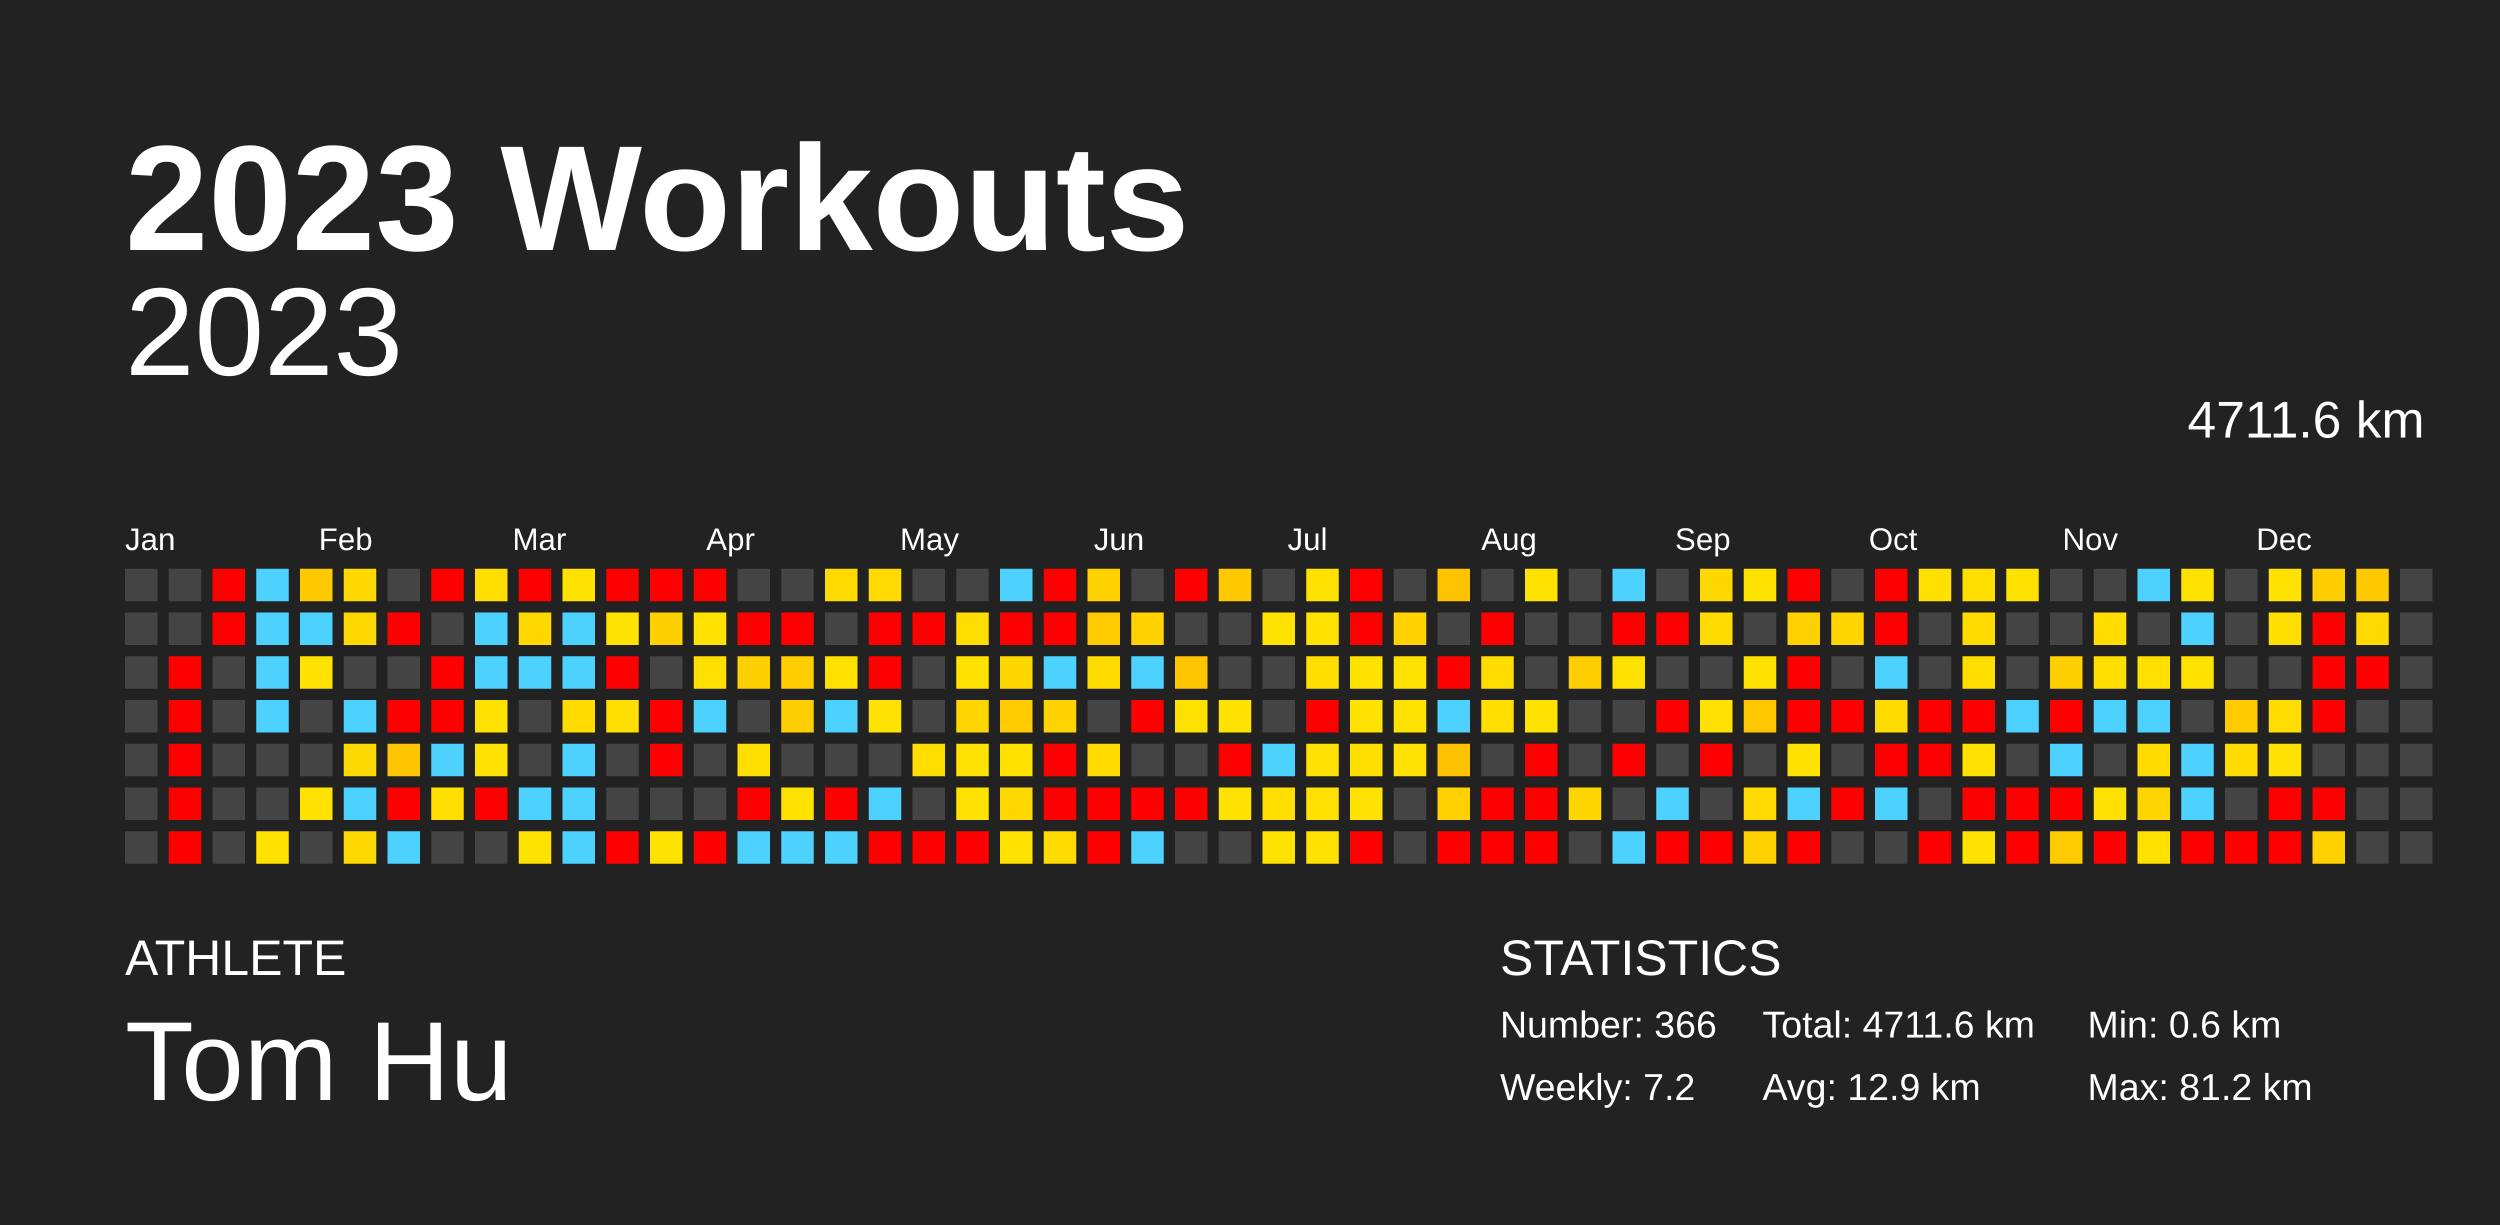
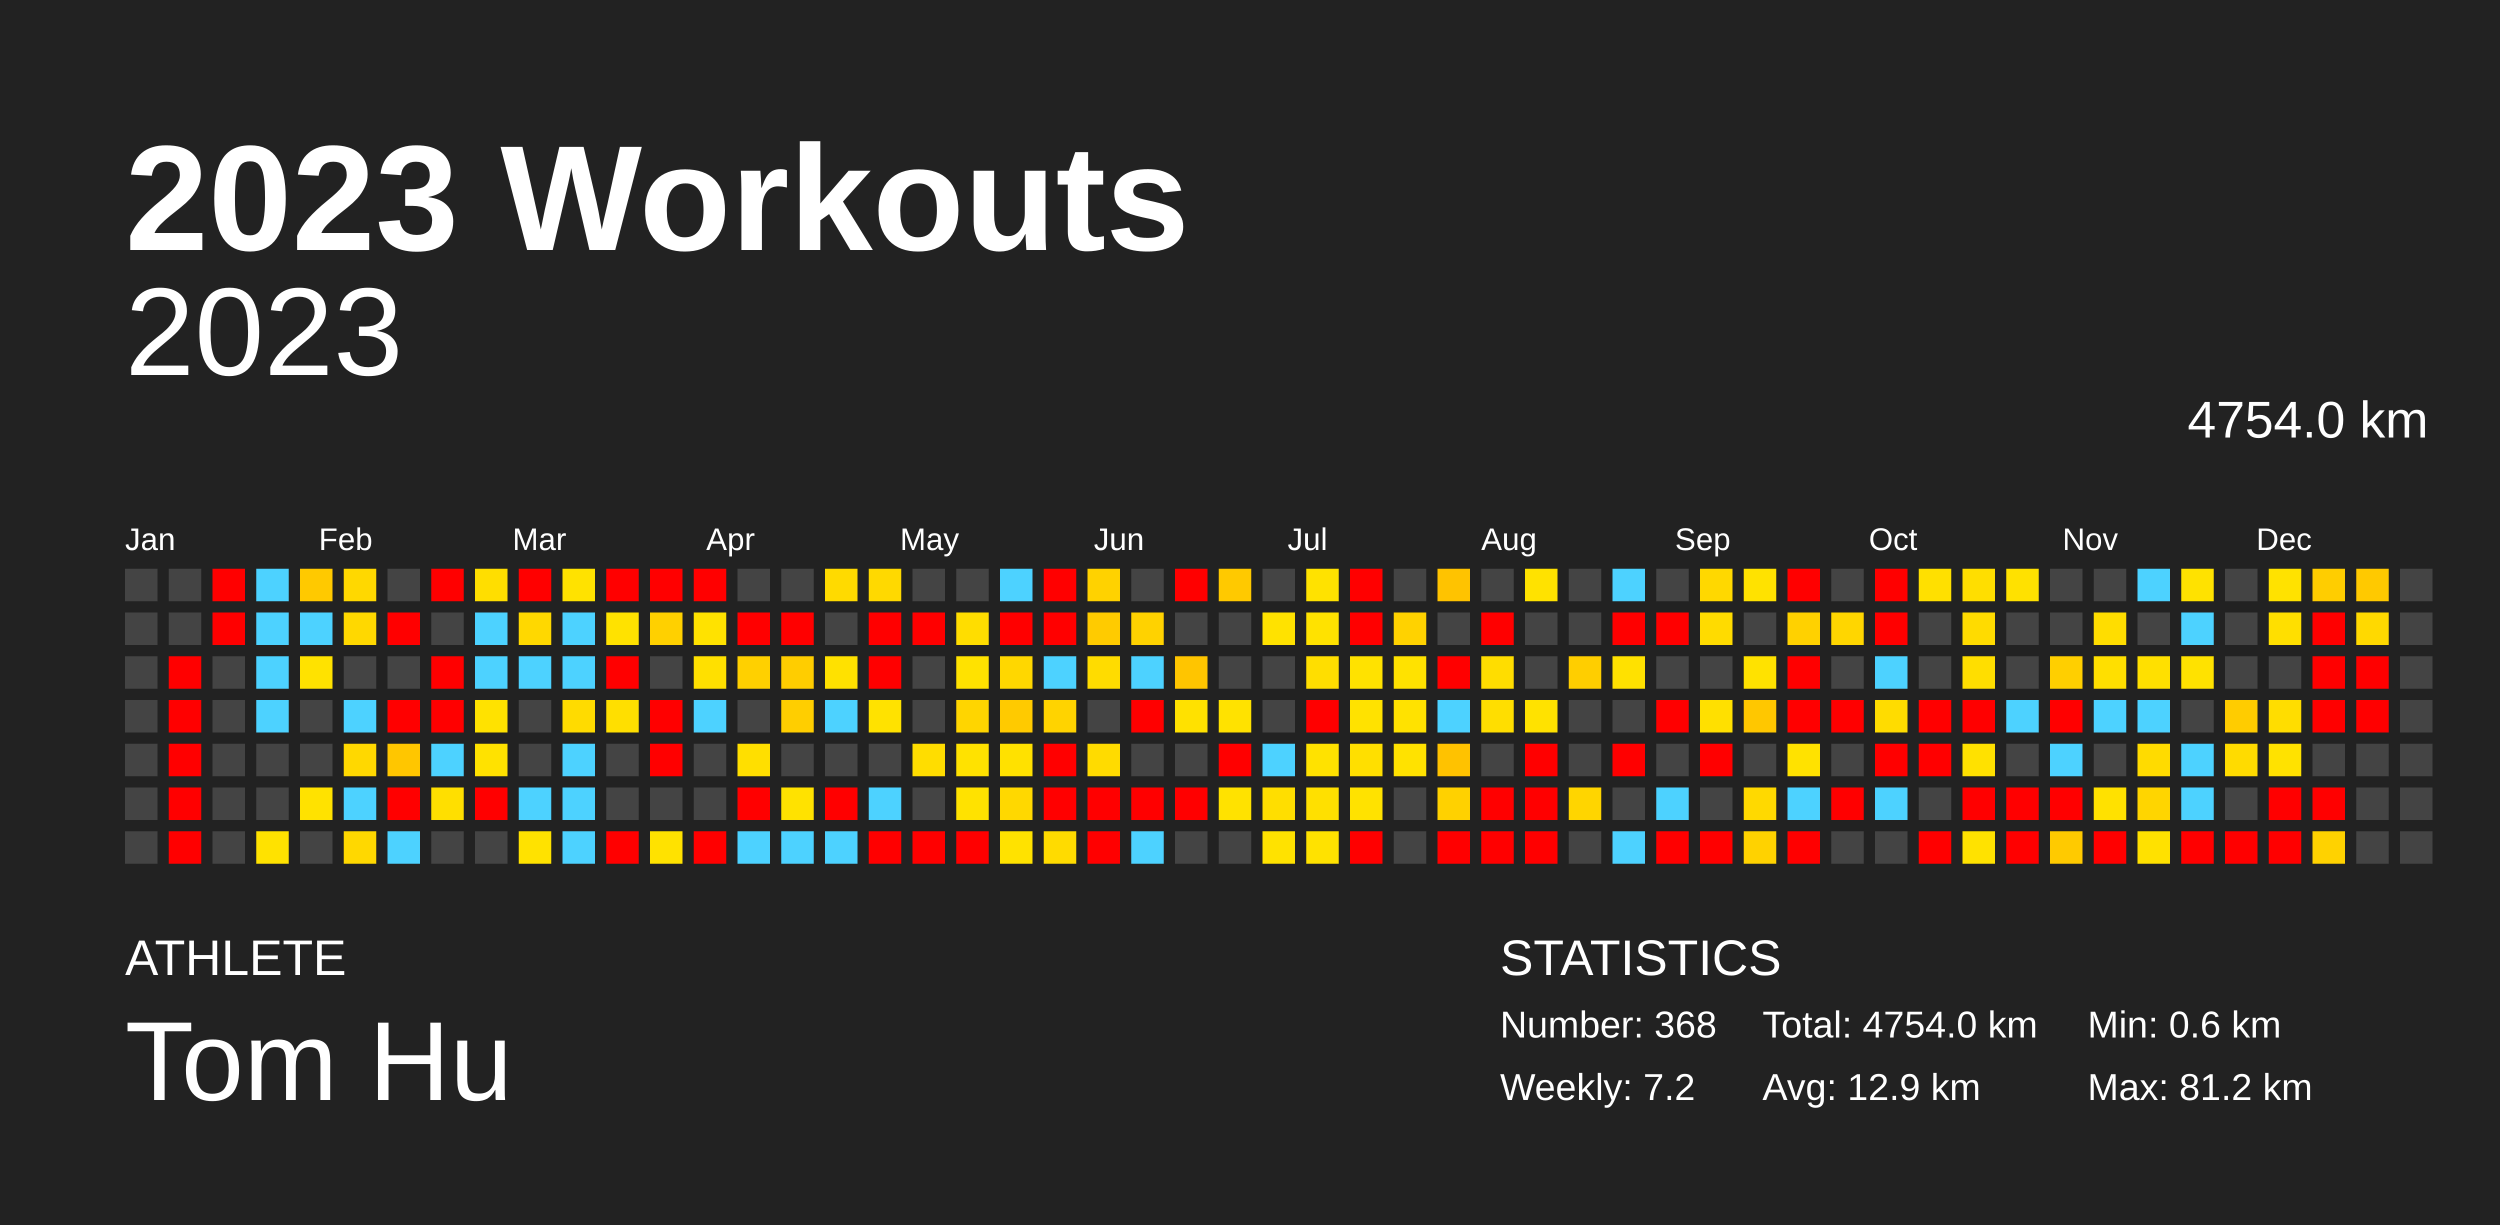
<svg xmlns="http://www.w3.org/2000/svg" baseProfile="full" height="98mm" version="1.1" viewBox="0,0,200,98" width="200mm">
  <defs />
  <rect fill="#222222" height="98" width="200" x="0" y="0" />
  <text fill="#FFFFFF" style="font-size:12px; font-family:Arial; font-weight:bold;" x="10" y="20">2023 Workouts</text>
  <text fill="#FFFFFF" style="font-size:4px; font-family:Arial" x="10" y="78">ATHLETE</text>
  <text fill="#FFFFFF" style="font-size:9px; font-family:Arial" x="10" y="88">Tom Hu</text>
  <text fill="#FFFFFF" style="font-size:4px; font-family:Arial" x="120" y="78">STATISTICS</text>
-   <text fill="#FFFFFF" style="font-size:3px; font-family:Arial" x="120" y="83">Number: 366</text>
+   <text fill="#FFFFFF" style="font-size:3px; font-family:Arial" x="120" y="83">Number: 368</text>
  <text fill="#FFFFFF" style="font-size:3px; font-family:Arial" x="120" y="88">Weekly: 7.2</text>
-   <text fill="#FFFFFF" style="font-size:3px; font-family:Arial" x="141" y="83">Total: 4711.6 km</text>
+   <text fill="#FFFFFF" style="font-size:3px; font-family:Arial" x="141" y="83">Total: 4754.0 km</text>
  <text fill="#FFFFFF" style="font-size:3px; font-family:Arial" x="141" y="88">Avg: 12.9 km</text>
  <text fill="#FFFFFF" style="font-size:3px; font-family:Arial" x="167" y="83">Min: 0.6 km</text>
  <text fill="#FFFFFF" style="font-size:3px; font-family:Arial" x="167" y="88">Max: 81.2 km</text>
  <text alignment-baseline="hanging" fill="#FFFFFF" style="font-size:10.0px; font-family:Arial;" x="10" y="30">2023</text>
-   <text alignment-baseline="hanging" fill="#FFFFFF" style="font-size:4.125px; font-family:Arial;" x="175" y="35">4711.6 km</text>
+   <text alignment-baseline="hanging" fill="#FFFFFF" style="font-size:4.125px; font-family:Arial;" x="175" y="35">4754.0 km</text>
  <text fill="#FFFFFF" style="font-size:2.5px; font-family:Arial" x="10.0" y="44">Jan</text>
  <text fill="#FFFFFF" style="font-size:2.5px; font-family:Arial" x="25.5" y="44">Feb</text>
  <text fill="#FFFFFF" style="font-size:2.5px; font-family:Arial" x="41.0" y="44">Mar</text>
  <text fill="#FFFFFF" style="font-size:2.5px; font-family:Arial" x="56.5" y="44">Apr</text>
  <text fill="#FFFFFF" style="font-size:2.5px; font-family:Arial" x="72.0" y="44">May</text>
  <text fill="#FFFFFF" style="font-size:2.5px; font-family:Arial" x="87.5" y="44">Jun</text>
  <text fill="#FFFFFF" style="font-size:2.5px; font-family:Arial" x="103.0" y="44">Jul</text>
  <text fill="#FFFFFF" style="font-size:2.5px; font-family:Arial" x="118.5" y="44">Aug</text>
  <text fill="#FFFFFF" style="font-size:2.5px; font-family:Arial" x="134.0" y="44">Sep</text>
  <text fill="#FFFFFF" style="font-size:2.5px; font-family:Arial" x="149.5" y="44">Oct</text>
  <text fill="#FFFFFF" style="font-size:2.5px; font-family:Arial" x="165.0" y="44">Nov</text>
  <text fill="#FFFFFF" style="font-size:2.5px; font-family:Arial" x="180.5" y="44">Dec</text>
  <rect fill="#444444" height="2.6" width="2.6" x="10.0" y="45.5" />
  <rect fill="#444444" height="2.6" width="2.6" x="10.0" y="49.0" />
  <rect fill="#444444" height="2.6" width="2.6" x="10.0" y="52.5" />
  <rect fill="#444444" height="2.6" width="2.6" x="10.0" y="56.0" />
  <rect fill="#444444" height="2.6" width="2.6" x="10.0" y="59.5" />
  <rect fill="#444444" height="2.6" width="2.6" x="10.0" y="63.0" />
  <rect fill="#444444" height="2.6" width="2.6" x="10.0" y="66.5" />
  <rect fill="#444444" height="2.6" width="2.6" x="13.5" y="45.5" />
  <rect fill="#444444" height="2.6" width="2.6" x="13.5" y="49.0" />
  <rect fill="red" height="2.6" width="2.6" x="13.5" y="52.5" />
  <rect fill="red" height="2.6" width="2.6" x="13.5" y="56.0" />
  <rect fill="red" height="2.6" width="2.6" x="13.5" y="59.5" />
  <rect fill="red" height="2.6" width="2.6" x="13.5" y="63.0" />
  <rect fill="red" height="2.6" width="2.6" x="13.5" y="66.5" />
  <rect fill="red" height="2.6" width="2.6" x="17.0" y="45.5" />
  <rect fill="red" height="2.6" width="2.6" x="17.0" y="49.0" />
  <rect fill="#444444" height="2.6" width="2.6" x="17.0" y="52.5" />
  <rect fill="#444444" height="2.6" width="2.6" x="17.0" y="56.0" />
  <rect fill="#444444" height="2.6" width="2.6" x="17.0" y="59.5" />
  <rect fill="#444444" height="2.6" width="2.6" x="17.0" y="63.0" />
  <rect fill="#444444" height="2.6" width="2.6" x="17.0" y="66.5" />
  <rect fill="#4dd2ff" height="2.6" width="2.6" x="20.5" y="45.5" />
  <rect fill="#4dd2ff" height="2.6" width="2.6" x="20.5" y="49.0" />
  <rect fill="#4dd2ff" height="2.6" width="2.6" x="20.5" y="52.5" />
  <rect fill="#4dd2ff" height="2.6" width="2.6" x="20.5" y="56.0" />
  <rect fill="#444444" height="2.6" width="2.6" x="20.5" y="59.5" />
  <rect fill="#444444" height="2.6" width="2.6" x="20.5" y="63.0" />
  <rect fill="#ffe200" height="2.6" width="2.6" x="20.5" y="66.5" />
  <rect fill="#ffc900" height="2.6" width="2.6" x="24.0" y="45.5" />
  <rect fill="#4dd2ff" height="2.6" width="2.6" x="24.0" y="49.0" />
  <rect fill="#ffe200" height="2.6" width="2.6" x="24.0" y="52.5" />
  <rect fill="#444444" height="2.6" width="2.6" x="24.0" y="56.0" />
  <rect fill="#444444" height="2.6" width="2.6" x="24.0" y="59.5" />
  <rect fill="#ffe200" height="2.6" width="2.6" x="24.0" y="63.0" />
  <rect fill="#444444" height="2.6" width="2.6" x="24.0" y="66.5" />
  <rect fill="#ffd800" height="2.6" width="2.6" x="27.5" y="45.5" />
  <rect fill="#ffd800" height="2.6" width="2.6" x="27.5" y="49.0" />
  <rect fill="#444444" height="2.6" width="2.6" x="27.5" y="52.5" />
  <rect fill="#4dd2ff" height="2.6" width="2.6" x="27.5" y="56.0" />
  <rect fill="#ffd800" height="2.6" width="2.6" x="27.5" y="59.5" />
  <rect fill="#4dd2ff" height="2.6" width="2.6" x="27.5" y="63.0" />
  <rect fill="#ffd800" height="2.6" width="2.6" x="27.5" y="66.5" />
  <rect fill="#444444" height="2.6" width="2.6" x="31.0" y="45.5" />
  <rect fill="red" height="2.6" width="2.6" x="31.0" y="49.0" />
  <rect fill="#444444" height="2.6" width="2.6" x="31.0" y="52.5" />
  <rect fill="red" height="2.6" width="2.6" x="31.0" y="56.0" />
  <rect fill="#ffc600" height="2.6" width="2.6" x="31.0" y="59.5" />
  <rect fill="red" height="2.6" width="2.6" x="31.0" y="63.0" />
  <rect fill="#4dd2ff" height="2.6" width="2.6" x="31.0" y="66.5" />
  <rect fill="red" height="2.6" width="2.6" x="34.5" y="45.5" />
  <rect fill="#444444" height="2.6" width="2.6" x="34.5" y="49.0" />
  <rect fill="red" height="2.6" width="2.6" x="34.5" y="52.5" />
  <rect fill="red" height="2.6" width="2.6" x="34.5" y="56.0" />
  <rect fill="#4dd2ff" height="2.6" width="2.6" x="34.5" y="59.5" />
  <rect fill="#ffdf00" height="2.6" width="2.6" x="34.5" y="63.0" />
  <rect fill="#444444" height="2.6" width="2.6" x="34.5" y="66.5" />
  <rect fill="#ffde00" height="2.6" width="2.6" x="38.0" y="45.5" />
  <rect fill="#4dd2ff" height="2.6" width="2.6" x="38.0" y="49.0" />
  <rect fill="#4dd2ff" height="2.6" width="2.6" x="38.0" y="52.5" />
  <rect fill="#ffe200" height="2.6" width="2.6" x="38.0" y="56.0" />
  <rect fill="#ffe200" height="2.6" width="2.6" x="38.0" y="59.5" />
  <rect fill="red" height="2.6" width="2.6" x="38.0" y="63.0" />
  <rect fill="#444444" height="2.6" width="2.6" x="38.0" y="66.5" />
  <rect fill="red" height="2.6" width="2.6" x="41.5" y="45.5" />
  <rect fill="#ffd800" height="2.6" width="2.6" x="41.5" y="49.0" />
  <rect fill="#4dd2ff" height="2.6" width="2.6" x="41.5" y="52.5" />
  <rect fill="#444444" height="2.6" width="2.6" x="41.5" y="56.0" />
  <rect fill="#444444" height="2.6" width="2.6" x="41.5" y="59.5" />
  <rect fill="#4dd2ff" height="2.6" width="2.6" x="41.5" y="63.0" />
  <rect fill="#ffe200" height="2.6" width="2.6" x="41.5" y="66.5" />
  <rect fill="#ffe200" height="2.6" width="2.6" x="45.0" y="45.5" />
  <rect fill="#4dd2ff" height="2.6" width="2.6" x="45.0" y="49.0" />
  <rect fill="#4dd2ff" height="2.6" width="2.6" x="45.0" y="52.5" />
  <rect fill="#ffdb00" height="2.6" width="2.6" x="45.0" y="56.0" />
  <rect fill="#4dd2ff" height="2.6" width="2.6" x="45.0" y="59.5" />
  <rect fill="#4dd2ff" height="2.6" width="2.6" x="45.0" y="63.0" />
  <rect fill="#4dd2ff" height="2.6" width="2.6" x="45.0" y="66.5" />
  <rect fill="red" height="2.6" width="2.6" x="48.5" y="45.5" />
  <rect fill="#ffe200" height="2.6" width="2.6" x="48.5" y="49.0" />
  <rect fill="red" height="2.6" width="2.6" x="48.5" y="52.5" />
  <rect fill="#ffdf00" height="2.6" width="2.6" x="48.5" y="56.0" />
  <rect fill="#444444" height="2.6" width="2.6" x="48.5" y="59.5" />
  <rect fill="#444444" height="2.6" width="2.6" x="48.5" y="63.0" />
  <rect fill="red" height="2.6" width="2.6" x="48.5" y="66.5" />
  <rect fill="red" height="2.6" width="2.6" x="52.0" y="45.5" />
  <rect fill="#ffd000" height="2.6" width="2.6" x="52.0" y="49.0" />
  <rect fill="#444444" height="2.6" width="2.6" x="52.0" y="52.5" />
  <rect fill="red" height="2.6" width="2.6" x="52.0" y="56.0" />
  <rect fill="red" height="2.6" width="2.6" x="52.0" y="59.5" />
  <rect fill="#444444" height="2.6" width="2.6" x="52.0" y="63.0" />
  <rect fill="#ffe200" height="2.6" width="2.6" x="52.0" y="66.5" />
  <rect fill="red" height="2.6" width="2.6" x="55.5" y="45.5" />
  <rect fill="#ffe200" height="2.6" width="2.6" x="55.5" y="49.0" />
  <rect fill="#ffe000" height="2.6" width="2.6" x="55.5" y="52.5" />
  <rect fill="#4dd2ff" height="2.6" width="2.6" x="55.5" y="56.0" />
  <rect fill="#444444" height="2.6" width="2.6" x="55.5" y="59.5" />
  <rect fill="#444444" height="2.6" width="2.6" x="55.5" y="63.0" />
  <rect fill="red" height="2.6" width="2.6" x="55.5" y="66.5" />
  <rect fill="#444444" height="2.6" width="2.6" x="59.0" y="45.5" />
  <rect fill="red" height="2.6" width="2.6" x="59.0" y="49.0" />
  <rect fill="#ffd000" height="2.6" width="2.6" x="59.0" y="52.5" />
  <rect fill="#444444" height="2.6" width="2.6" x="59.0" y="56.0" />
  <rect fill="#ffdf00" height="2.6" width="2.6" x="59.0" y="59.5" />
  <rect fill="red" height="2.6" width="2.6" x="59.0" y="63.0" />
  <rect fill="#4dd2ff" height="2.6" width="2.6" x="59.0" y="66.5" />
  <rect fill="#444444" height="2.6" width="2.6" x="62.5" y="45.5" />
  <rect fill="red" height="2.6" width="2.6" x="62.5" y="49.0" />
  <rect fill="#ffcd00" height="2.6" width="2.6" x="62.5" y="52.5" />
  <rect fill="#ffce00" height="2.6" width="2.6" x="62.5" y="56.0" />
  <rect fill="#444444" height="2.6" width="2.6" x="62.5" y="59.5" />
  <rect fill="#ffe200" height="2.6" width="2.6" x="62.5" y="63.0" />
  <rect fill="#4dd2ff" height="2.6" width="2.6" x="62.5" y="66.5" />
  <rect fill="#ffda00" height="2.6" width="2.6" x="66.0" y="45.5" />
  <rect fill="#444444" height="2.6" width="2.6" x="66.0" y="49.0" />
  <rect fill="#ffe100" height="2.6" width="2.6" x="66.0" y="52.5" />
  <rect fill="#4dd2ff" height="2.6" width="2.6" x="66.0" y="56.0" />
  <rect fill="#444444" height="2.6" width="2.6" x="66.0" y="59.5" />
  <rect fill="red" height="2.6" width="2.6" x="66.0" y="63.0" />
  <rect fill="#4dd2ff" height="2.6" width="2.6" x="66.0" y="66.5" />
  <rect fill="#ffd900" height="2.6" width="2.6" x="69.5" y="45.5" />
  <rect fill="red" height="2.6" width="2.6" x="69.5" y="49.0" />
  <rect fill="red" height="2.6" width="2.6" x="69.5" y="52.5" />
  <rect fill="#ffe200" height="2.6" width="2.6" x="69.5" y="56.0" />
  <rect fill="#444444" height="2.6" width="2.6" x="69.5" y="59.5" />
  <rect fill="#4dd2ff" height="2.6" width="2.6" x="69.5" y="63.0" />
  <rect fill="red" height="2.6" width="2.6" x="69.5" y="66.5" />
  <rect fill="#444444" height="2.6" width="2.6" x="73.0" y="45.5" />
  <rect fill="red" height="2.6" width="2.6" x="73.0" y="49.0" />
  <rect fill="#444444" height="2.6" width="2.6" x="73.0" y="52.5" />
  <rect fill="#444444" height="2.6" width="2.6" x="73.0" y="56.0" />
  <rect fill="#ffdd00" height="2.6" width="2.6" x="73.0" y="59.5" />
  <rect fill="#444444" height="2.6" width="2.6" x="73.0" y="63.0" />
  <rect fill="red" height="2.6" width="2.6" x="73.0" y="66.5" />
  <rect fill="#444444" height="2.6" width="2.6" x="76.5" y="45.5" />
  <rect fill="#ffdd00" height="2.6" width="2.6" x="76.5" y="49.0" />
  <rect fill="#ffe200" height="2.6" width="2.6" x="76.5" y="52.5" />
  <rect fill="#ffd500" height="2.6" width="2.6" x="76.5" y="56.0" />
  <rect fill="#ffe200" height="2.6" width="2.6" x="76.5" y="59.5" />
  <rect fill="#ffe200" height="2.6" width="2.6" x="76.5" y="63.0" />
  <rect fill="red" height="2.6" width="2.6" x="76.5" y="66.5" />
  <rect fill="#4dd2ff" height="2.6" width="2.6" x="80.0" y="45.5" />
  <rect fill="red" height="2.6" width="2.6" x="80.0" y="49.0" />
  <rect fill="#ffd700" height="2.6" width="2.6" x="80.0" y="52.5" />
  <rect fill="#ffca00" height="2.6" width="2.6" x="80.0" y="56.0" />
  <rect fill="#ffe100" height="2.6" width="2.6" x="80.0" y="59.5" />
  <rect fill="#ffd800" height="2.6" width="2.6" x="80.0" y="63.0" />
  <rect fill="#ffe200" height="2.6" width="2.6" x="80.0" y="66.5" />
  <rect fill="red" height="2.6" width="2.6" x="83.5" y="45.5" />
  <rect fill="red" height="2.6" width="2.6" x="83.5" y="49.0" />
  <rect fill="#4dd2ff" height="2.6" width="2.6" x="83.5" y="52.5" />
  <rect fill="#ffd300" height="2.6" width="2.6" x="83.5" y="56.0" />
  <rect fill="red" height="2.6" width="2.6" x="83.5" y="59.5" />
  <rect fill="red" height="2.6" width="2.6" x="83.5" y="63.0" />
  <rect fill="#ffdb00" height="2.6" width="2.6" x="83.5" y="66.5" />
  <rect fill="#ffd200" height="2.6" width="2.6" x="87.0" y="45.5" />
  <rect fill="#ffcb00" height="2.6" width="2.6" x="87.0" y="49.0" />
  <rect fill="#ffdc00" height="2.6" width="2.6" x="87.0" y="52.5" />
  <rect fill="#444444" height="2.6" width="2.6" x="87.0" y="56.0" />
  <rect fill="#ffdb00" height="2.6" width="2.6" x="87.0" y="59.5" />
  <rect fill="red" height="2.6" width="2.6" x="87.0" y="63.0" />
  <rect fill="red" height="2.6" width="2.6" x="87.0" y="66.5" />
  <rect fill="#444444" height="2.6" width="2.6" x="90.5" y="45.5" />
  <rect fill="#ffd200" height="2.6" width="2.6" x="90.5" y="49.0" />
  <rect fill="#4dd2ff" height="2.6" width="2.6" x="90.5" y="52.5" />
  <rect fill="red" height="2.6" width="2.6" x="90.5" y="56.0" />
  <rect fill="#444444" height="2.6" width="2.6" x="90.5" y="59.5" />
  <rect fill="red" height="2.6" width="2.6" x="90.5" y="63.0" />
  <rect fill="#4dd2ff" height="2.6" width="2.6" x="90.5" y="66.5" />
  <rect fill="red" height="2.6" width="2.6" x="94.0" y="45.5" />
  <rect fill="#444444" height="2.6" width="2.6" x="94.0" y="49.0" />
  <rect fill="#ffc500" height="2.6" width="2.6" x="94.0" y="52.5" />
  <rect fill="#ffe100" height="2.6" width="2.6" x="94.0" y="56.0" />
  <rect fill="#444444" height="2.6" width="2.6" x="94.0" y="59.5" />
  <rect fill="red" height="2.6" width="2.6" x="94.0" y="63.0" />
  <rect fill="#444444" height="2.6" width="2.6" x="94.0" y="66.5" />
  <rect fill="#ffc900" height="2.6" width="2.6" x="97.5" y="45.5" />
  <rect fill="#444444" height="2.6" width="2.6" x="97.5" y="49.0" />
  <rect fill="#444444" height="2.6" width="2.6" x="97.5" y="52.5" />
  <rect fill="#ffe200" height="2.6" width="2.6" x="97.5" y="56.0" />
  <rect fill="red" height="2.6" width="2.6" x="97.5" y="59.5" />
  <rect fill="#ffe200" height="2.6" width="2.6" x="97.5" y="63.0" />
  <rect fill="#444444" height="2.6" width="2.6" x="97.5" y="66.5" />
  <rect fill="#444444" height="2.6" width="2.6" x="101.0" y="45.5" />
  <rect fill="#ffe200" height="2.6" width="2.6" x="101.0" y="49.0" />
  <rect fill="#444444" height="2.6" width="2.6" x="101.0" y="52.5" />
  <rect fill="#444444" height="2.6" width="2.6" x="101.0" y="56.0" />
  <rect fill="#4dd2ff" height="2.6" width="2.6" x="101.0" y="59.5" />
  <rect fill="#ffde00" height="2.6" width="2.6" x="101.0" y="63.0" />
  <rect fill="#ffe200" height="2.6" width="2.6" x="101.0" y="66.5" />
  <rect fill="#ffe200" height="2.6" width="2.6" x="104.5" y="45.5" />
  <rect fill="#ffe200" height="2.6" width="2.6" x="104.5" y="49.0" />
  <rect fill="#ffde00" height="2.6" width="2.6" x="104.5" y="52.5" />
  <rect fill="red" height="2.6" width="2.6" x="104.5" y="56.0" />
  <rect fill="#ffe200" height="2.6" width="2.6" x="104.5" y="59.5" />
  <rect fill="#ffe000" height="2.6" width="2.6" x="104.5" y="63.0" />
  <rect fill="#ffe200" height="2.6" width="2.6" x="104.5" y="66.5" />
  <rect fill="red" height="2.6" width="2.6" x="108.0" y="45.5" />
  <rect fill="red" height="2.6" width="2.6" x="108.0" y="49.0" />
  <rect fill="#ffe200" height="2.6" width="2.6" x="108.0" y="52.5" />
  <rect fill="#ffe200" height="2.6" width="2.6" x="108.0" y="56.0" />
  <rect fill="#ffdf00" height="2.6" width="2.6" x="108.0" y="59.5" />
  <rect fill="#ffe200" height="2.6" width="2.6" x="108.0" y="63.0" />
  <rect fill="red" height="2.6" width="2.6" x="108.0" y="66.5" />
  <rect fill="#444444" height="2.6" width="2.6" x="111.5" y="45.5" />
  <rect fill="#ffd200" height="2.6" width="2.6" x="111.5" y="49.0" />
  <rect fill="#ffe200" height="2.6" width="2.6" x="111.5" y="52.5" />
  <rect fill="#ffe200" height="2.6" width="2.6" x="111.5" y="56.0" />
  <rect fill="#ffe200" height="2.6" width="2.6" x="111.5" y="59.5" />
  <rect fill="#444444" height="2.6" width="2.6" x="111.5" y="63.0" />
  <rect fill="#444444" height="2.6" width="2.6" x="111.5" y="66.5" />
  <rect fill="#ffc300" height="2.6" width="2.6" x="115.0" y="45.5" />
  <rect fill="#444444" height="2.6" width="2.6" x="115.0" y="49.0" />
  <rect fill="red" height="2.6" width="2.6" x="115.0" y="52.5" />
  <rect fill="#4dd2ff" height="2.6" width="2.6" x="115.0" y="56.0" />
  <rect fill="#ffc200" height="2.6" width="2.6" x="115.0" y="59.5" />
  <rect fill="#ffd100" height="2.6" width="2.6" x="115.0" y="63.0" />
  <rect fill="red" height="2.6" width="2.6" x="115.0" y="66.5" />
  <rect fill="#444444" height="2.6" width="2.6" x="118.5" y="45.5" />
  <rect fill="red" height="2.6" width="2.6" x="118.5" y="49.0" />
  <rect fill="#ffdd00" height="2.6" width="2.6" x="118.5" y="52.5" />
  <rect fill="#ffde00" height="2.6" width="2.6" x="118.5" y="56.0" />
  <rect fill="#444444" height="2.6" width="2.6" x="118.5" y="59.5" />
  <rect fill="red" height="2.6" width="2.6" x="118.5" y="63.0" />
  <rect fill="red" height="2.6" width="2.6" x="118.5" y="66.5" />
  <rect fill="#ffe200" height="2.6" width="2.6" x="122.0" y="45.5" />
  <rect fill="#444444" height="2.6" width="2.6" x="122.0" y="49.0" />
  <rect fill="#444444" height="2.6" width="2.6" x="122.0" y="52.5" />
  <rect fill="#ffe200" height="2.6" width="2.6" x="122.0" y="56.0" />
  <rect fill="red" height="2.6" width="2.6" x="122.0" y="59.5" />
  <rect fill="red" height="2.6" width="2.6" x="122.0" y="63.0" />
  <rect fill="red" height="2.6" width="2.6" x="122.0" y="66.5" />
  <rect fill="#444444" height="2.6" width="2.6" x="125.5" y="45.5" />
  <rect fill="#444444" height="2.6" width="2.6" x="125.5" y="49.0" />
  <rect fill="#ffce00" height="2.6" width="2.6" x="125.5" y="52.5" />
  <rect fill="#444444" height="2.6" width="2.6" x="125.5" y="56.0" />
  <rect fill="#444444" height="2.6" width="2.6" x="125.5" y="59.5" />
  <rect fill="#ffd500" height="2.6" width="2.6" x="125.5" y="63.0" />
  <rect fill="#444444" height="2.6" width="2.6" x="125.5" y="66.5" />
  <rect fill="#4dd2ff" height="2.6" width="2.6" x="129.0" y="45.5" />
  <rect fill="red" height="2.6" width="2.6" x="129.0" y="49.0" />
  <rect fill="#ffe100" height="2.6" width="2.6" x="129.0" y="52.5" />
  <rect fill="#444444" height="2.6" width="2.6" x="129.0" y="56.0" />
  <rect fill="red" height="2.6" width="2.6" x="129.0" y="59.5" />
  <rect fill="#444444" height="2.6" width="2.6" x="129.0" y="63.0" />
  <rect fill="#4dd2ff" height="2.6" width="2.6" x="129.0" y="66.5" />
  <rect fill="#444444" height="2.6" width="2.6" x="132.5" y="45.5" />
  <rect fill="red" height="2.6" width="2.6" x="132.5" y="49.0" />
  <rect fill="#444444" height="2.6" width="2.6" x="132.5" y="52.5" />
  <rect fill="red" height="2.6" width="2.6" x="132.5" y="56.0" />
  <rect fill="#444444" height="2.6" width="2.6" x="132.5" y="59.5" />
  <rect fill="#4dd2ff" height="2.6" width="2.6" x="132.5" y="63.0" />
  <rect fill="red" height="2.6" width="2.6" x="132.5" y="66.5" />
  <rect fill="#ffd800" height="2.6" width="2.6" x="136.0" y="45.5" />
  <rect fill="#ffdb00" height="2.6" width="2.6" x="136.0" y="49.0" />
  <rect fill="#444444" height="2.6" width="2.6" x="136.0" y="52.5" />
  <rect fill="#ffe000" height="2.6" width="2.6" x="136.0" y="56.0" />
  <rect fill="red" height="2.6" width="2.6" x="136.0" y="59.5" />
  <rect fill="#444444" height="2.6" width="2.6" x="136.0" y="63.0" />
  <rect fill="red" height="2.6" width="2.6" x="136.0" y="66.5" />
  <rect fill="#ffe200" height="2.6" width="2.6" x="139.5" y="45.5" />
  <rect fill="#444444" height="2.6" width="2.6" x="139.5" y="49.0" />
  <rect fill="#ffe200" height="2.6" width="2.6" x="139.5" y="52.5" />
  <rect fill="#ffc700" height="2.6" width="2.6" x="139.5" y="56.0" />
  <rect fill="#444444" height="2.6" width="2.6" x="139.5" y="59.5" />
  <rect fill="#ffd900" height="2.6" width="2.6" x="139.5" y="63.0" />
  <rect fill="#ffd200" height="2.6" width="2.6" x="139.5" y="66.5" />
  <rect fill="red" height="2.6" width="2.6" x="143.0" y="45.5" />
  <rect fill="#ffd100" height="2.6" width="2.6" x="143.0" y="49.0" />
  <rect fill="red" height="2.6" width="2.6" x="143.0" y="52.5" />
  <rect fill="red" height="2.6" width="2.6" x="143.0" y="56.0" />
  <rect fill="#ffe200" height="2.6" width="2.6" x="143.0" y="59.5" />
  <rect fill="#4dd2ff" height="2.6" width="2.6" x="143.0" y="63.0" />
  <rect fill="red" height="2.6" width="2.6" x="143.0" y="66.5" />
  <rect fill="#444444" height="2.6" width="2.6" x="146.5" y="45.5" />
  <rect fill="#ffd600" height="2.6" width="2.6" x="146.5" y="49.0" />
  <rect fill="#444444" height="2.6" width="2.6" x="146.5" y="52.5" />
  <rect fill="red" height="2.6" width="2.6" x="146.5" y="56.0" />
  <rect fill="#444444" height="2.6" width="2.6" x="146.5" y="59.5" />
  <rect fill="red" height="2.6" width="2.6" x="146.5" y="63.0" />
  <rect fill="#444444" height="2.6" width="2.6" x="146.5" y="66.5" />
  <rect fill="red" height="2.6" width="2.6" x="150.0" y="45.5" />
  <rect fill="red" height="2.6" width="2.6" x="150.0" y="49.0" />
  <rect fill="#4dd2ff" height="2.6" width="2.6" x="150.0" y="52.5" />
  <rect fill="#ffdc00" height="2.6" width="2.6" x="150.0" y="56.0" />
  <rect fill="red" height="2.6" width="2.6" x="150.0" y="59.5" />
  <rect fill="#4dd2ff" height="2.6" width="2.6" x="150.0" y="63.0" />
  <rect fill="#444444" height="2.6" width="2.6" x="150.0" y="66.5" />
  <rect fill="#ffe000" height="2.6" width="2.6" x="153.5" y="45.5" />
  <rect fill="#444444" height="2.6" width="2.6" x="153.5" y="49.0" />
  <rect fill="#444444" height="2.6" width="2.6" x="153.5" y="52.5" />
  <rect fill="red" height="2.6" width="2.6" x="153.5" y="56.0" />
  <rect fill="red" height="2.6" width="2.6" x="153.5" y="59.5" />
  <rect fill="#444444" height="2.6" width="2.6" x="153.5" y="63.0" />
  <rect fill="red" height="2.6" width="2.6" x="153.5" y="66.5" />
  <rect fill="#ffde00" height="2.6" width="2.6" x="157.0" y="45.5" />
  <rect fill="#ffdb00" height="2.6" width="2.6" x="157.0" y="49.0" />
  <rect fill="#ffde00" height="2.6" width="2.6" x="157.0" y="52.5" />
  <rect fill="red" height="2.6" width="2.6" x="157.0" y="56.0" />
  <rect fill="#ffe100" height="2.6" width="2.6" x="157.0" y="59.5" />
  <rect fill="red" height="2.6" width="2.6" x="157.0" y="63.0" />
  <rect fill="#ffe200" height="2.6" width="2.6" x="157.0" y="66.5" />
  <rect fill="#ffe100" height="2.6" width="2.6" x="160.5" y="45.5" />
  <rect fill="#444444" height="2.6" width="2.6" x="160.5" y="49.0" />
  <rect fill="#444444" height="2.6" width="2.6" x="160.5" y="52.5" />
  <rect fill="#4dd2ff" height="2.6" width="2.6" x="160.5" y="56.0" />
  <rect fill="#444444" height="2.6" width="2.6" x="160.5" y="59.5" />
  <rect fill="red" height="2.6" width="2.6" x="160.5" y="63.0" />
  <rect fill="red" height="2.6" width="2.6" x="160.5" y="66.5" />
  <rect fill="#444444" height="2.6" width="2.6" x="164.0" y="45.5" />
  <rect fill="#444444" height="2.6" width="2.6" x="164.0" y="49.0" />
  <rect fill="#ffcf00" height="2.6" width="2.6" x="164.0" y="52.5" />
  <rect fill="red" height="2.6" width="2.6" x="164.0" y="56.0" />
  <rect fill="#4dd2ff" height="2.6" width="2.6" x="164.0" y="59.5" />
  <rect fill="red" height="2.6" width="2.6" x="164.0" y="63.0" />
  <rect fill="#ffca00" height="2.6" width="2.6" x="164.0" y="66.5" />
  <rect fill="#444444" height="2.6" width="2.6" x="167.5" y="45.5" />
  <rect fill="#ffdd00" height="2.6" width="2.6" x="167.5" y="49.0" />
  <rect fill="#ffdf00" height="2.6" width="2.6" x="167.5" y="52.5" />
  <rect fill="#4dd2ff" height="2.6" width="2.6" x="167.5" y="56.0" />
  <rect fill="#444444" height="2.6" width="2.6" x="167.5" y="59.5" />
  <rect fill="#ffe100" height="2.6" width="2.6" x="167.5" y="63.0" />
  <rect fill="red" height="2.6" width="2.6" x="167.5" y="66.5" />
  <rect fill="#4dd2ff" height="2.6" width="2.6" x="171.0" y="45.5" />
  <rect fill="#444444" height="2.6" width="2.6" x="171.0" y="49.0" />
  <rect fill="#ffe000" height="2.6" width="2.6" x="171.0" y="52.5" />
  <rect fill="#4dd2ff" height="2.6" width="2.6" x="171.0" y="56.0" />
  <rect fill="#ffdb00" height="2.6" width="2.6" x="171.0" y="59.5" />
  <rect fill="#ffd500" height="2.6" width="2.6" x="171.0" y="63.0" />
  <rect fill="#ffe100" height="2.6" width="2.6" x="171.0" y="66.5" />
  <rect fill="#ffe200" height="2.6" width="2.6" x="174.5" y="45.5" />
  <rect fill="#4dd2ff" height="2.6" width="2.6" x="174.5" y="49.0" />
  <rect fill="#ffe200" height="2.6" width="2.6" x="174.5" y="52.5" />
  <rect fill="#444444" height="2.6" width="2.6" x="174.5" y="56.0" />
  <rect fill="#4dd2ff" height="2.6" width="2.6" x="174.5" y="59.5" />
  <rect fill="#4dd2ff" height="2.6" width="2.6" x="174.5" y="63.0" />
  <rect fill="red" height="2.6" width="2.6" x="174.5" y="66.5" />
  <rect fill="#444444" height="2.6" width="2.6" x="178.0" y="45.5" />
  <rect fill="#444444" height="2.6" width="2.6" x="178.0" y="49.0" />
  <rect fill="#444444" height="2.6" width="2.6" x="178.0" y="52.5" />
  <rect fill="#ffcc00" height="2.6" width="2.6" x="178.0" y="56.0" />
  <rect fill="#ffdb00" height="2.6" width="2.6" x="178.0" y="59.5" />
  <rect fill="#444444" height="2.6" width="2.6" x="178.0" y="63.0" />
  <rect fill="red" height="2.6" width="2.6" x="178.0" y="66.5" />
  <rect fill="#ffe200" height="2.6" width="2.6" x="181.5" y="45.5" />
  <rect fill="#ffdf00" height="2.6" width="2.6" x="181.5" y="49.0" />
  <rect fill="#444444" height="2.6" width="2.6" x="181.5" y="52.5" />
  <rect fill="#ffdd00" height="2.6" width="2.6" x="181.5" y="56.0" />
  <rect fill="#ffe200" height="2.6" width="2.6" x="181.5" y="59.5" />
  <rect fill="red" height="2.6" width="2.6" x="181.5" y="63.0" />
  <rect fill="red" height="2.6" width="2.6" x="181.5" y="66.5" />
  <rect fill="#ffcd00" height="2.6" width="2.6" x="185.0" y="45.5" />
  <rect fill="red" height="2.6" width="2.6" x="185.0" y="49.0" />
  <rect fill="red" height="2.6" width="2.6" x="185.0" y="52.5" />
  <rect fill="red" height="2.6" width="2.6" x="185.0" y="56.0" />
  <rect fill="#444444" height="2.6" width="2.6" x="185.0" y="59.5" />
  <rect fill="red" height="2.6" width="2.6" x="185.0" y="63.0" />
  <rect fill="#ffd200" height="2.6" width="2.6" x="185.0" y="66.5" />
  <rect fill="#ffc900" height="2.6" width="2.6" x="188.5" y="45.5" />
  <rect fill="#ffd900" height="2.6" width="2.6" x="188.5" y="49.0" />
  <rect fill="red" height="2.6" width="2.6" x="188.5" y="52.5" />
-   <rect fill="#444444" height="2.6" width="2.6" x="188.5" y="56.0" />
+   <rect fill="red" height="2.6" width="2.6" x="188.5" y="56.0" />
  <rect fill="#444444" height="2.6" width="2.6" x="188.5" y="59.5" />
  <rect fill="#444444" height="2.6" width="2.6" x="188.5" y="63.0" />
  <rect fill="#444444" height="2.6" width="2.6" x="188.5" y="66.5" />
  <rect fill="#444444" height="2.6" width="2.6" x="192.0" y="45.5" />
  <rect fill="#444444" height="2.6" width="2.6" x="192.0" y="49.0" />
  <rect fill="#444444" height="2.6" width="2.6" x="192.0" y="52.5" />
  <rect fill="#444444" height="2.6" width="2.6" x="192.0" y="56.0" />
  <rect fill="#444444" height="2.6" width="2.6" x="192.0" y="59.5" />
  <rect fill="#444444" height="2.6" width="2.6" x="192.0" y="63.0" />
  <rect fill="#444444" height="2.6" width="2.6" x="192.0" y="66.5" />
</svg>
